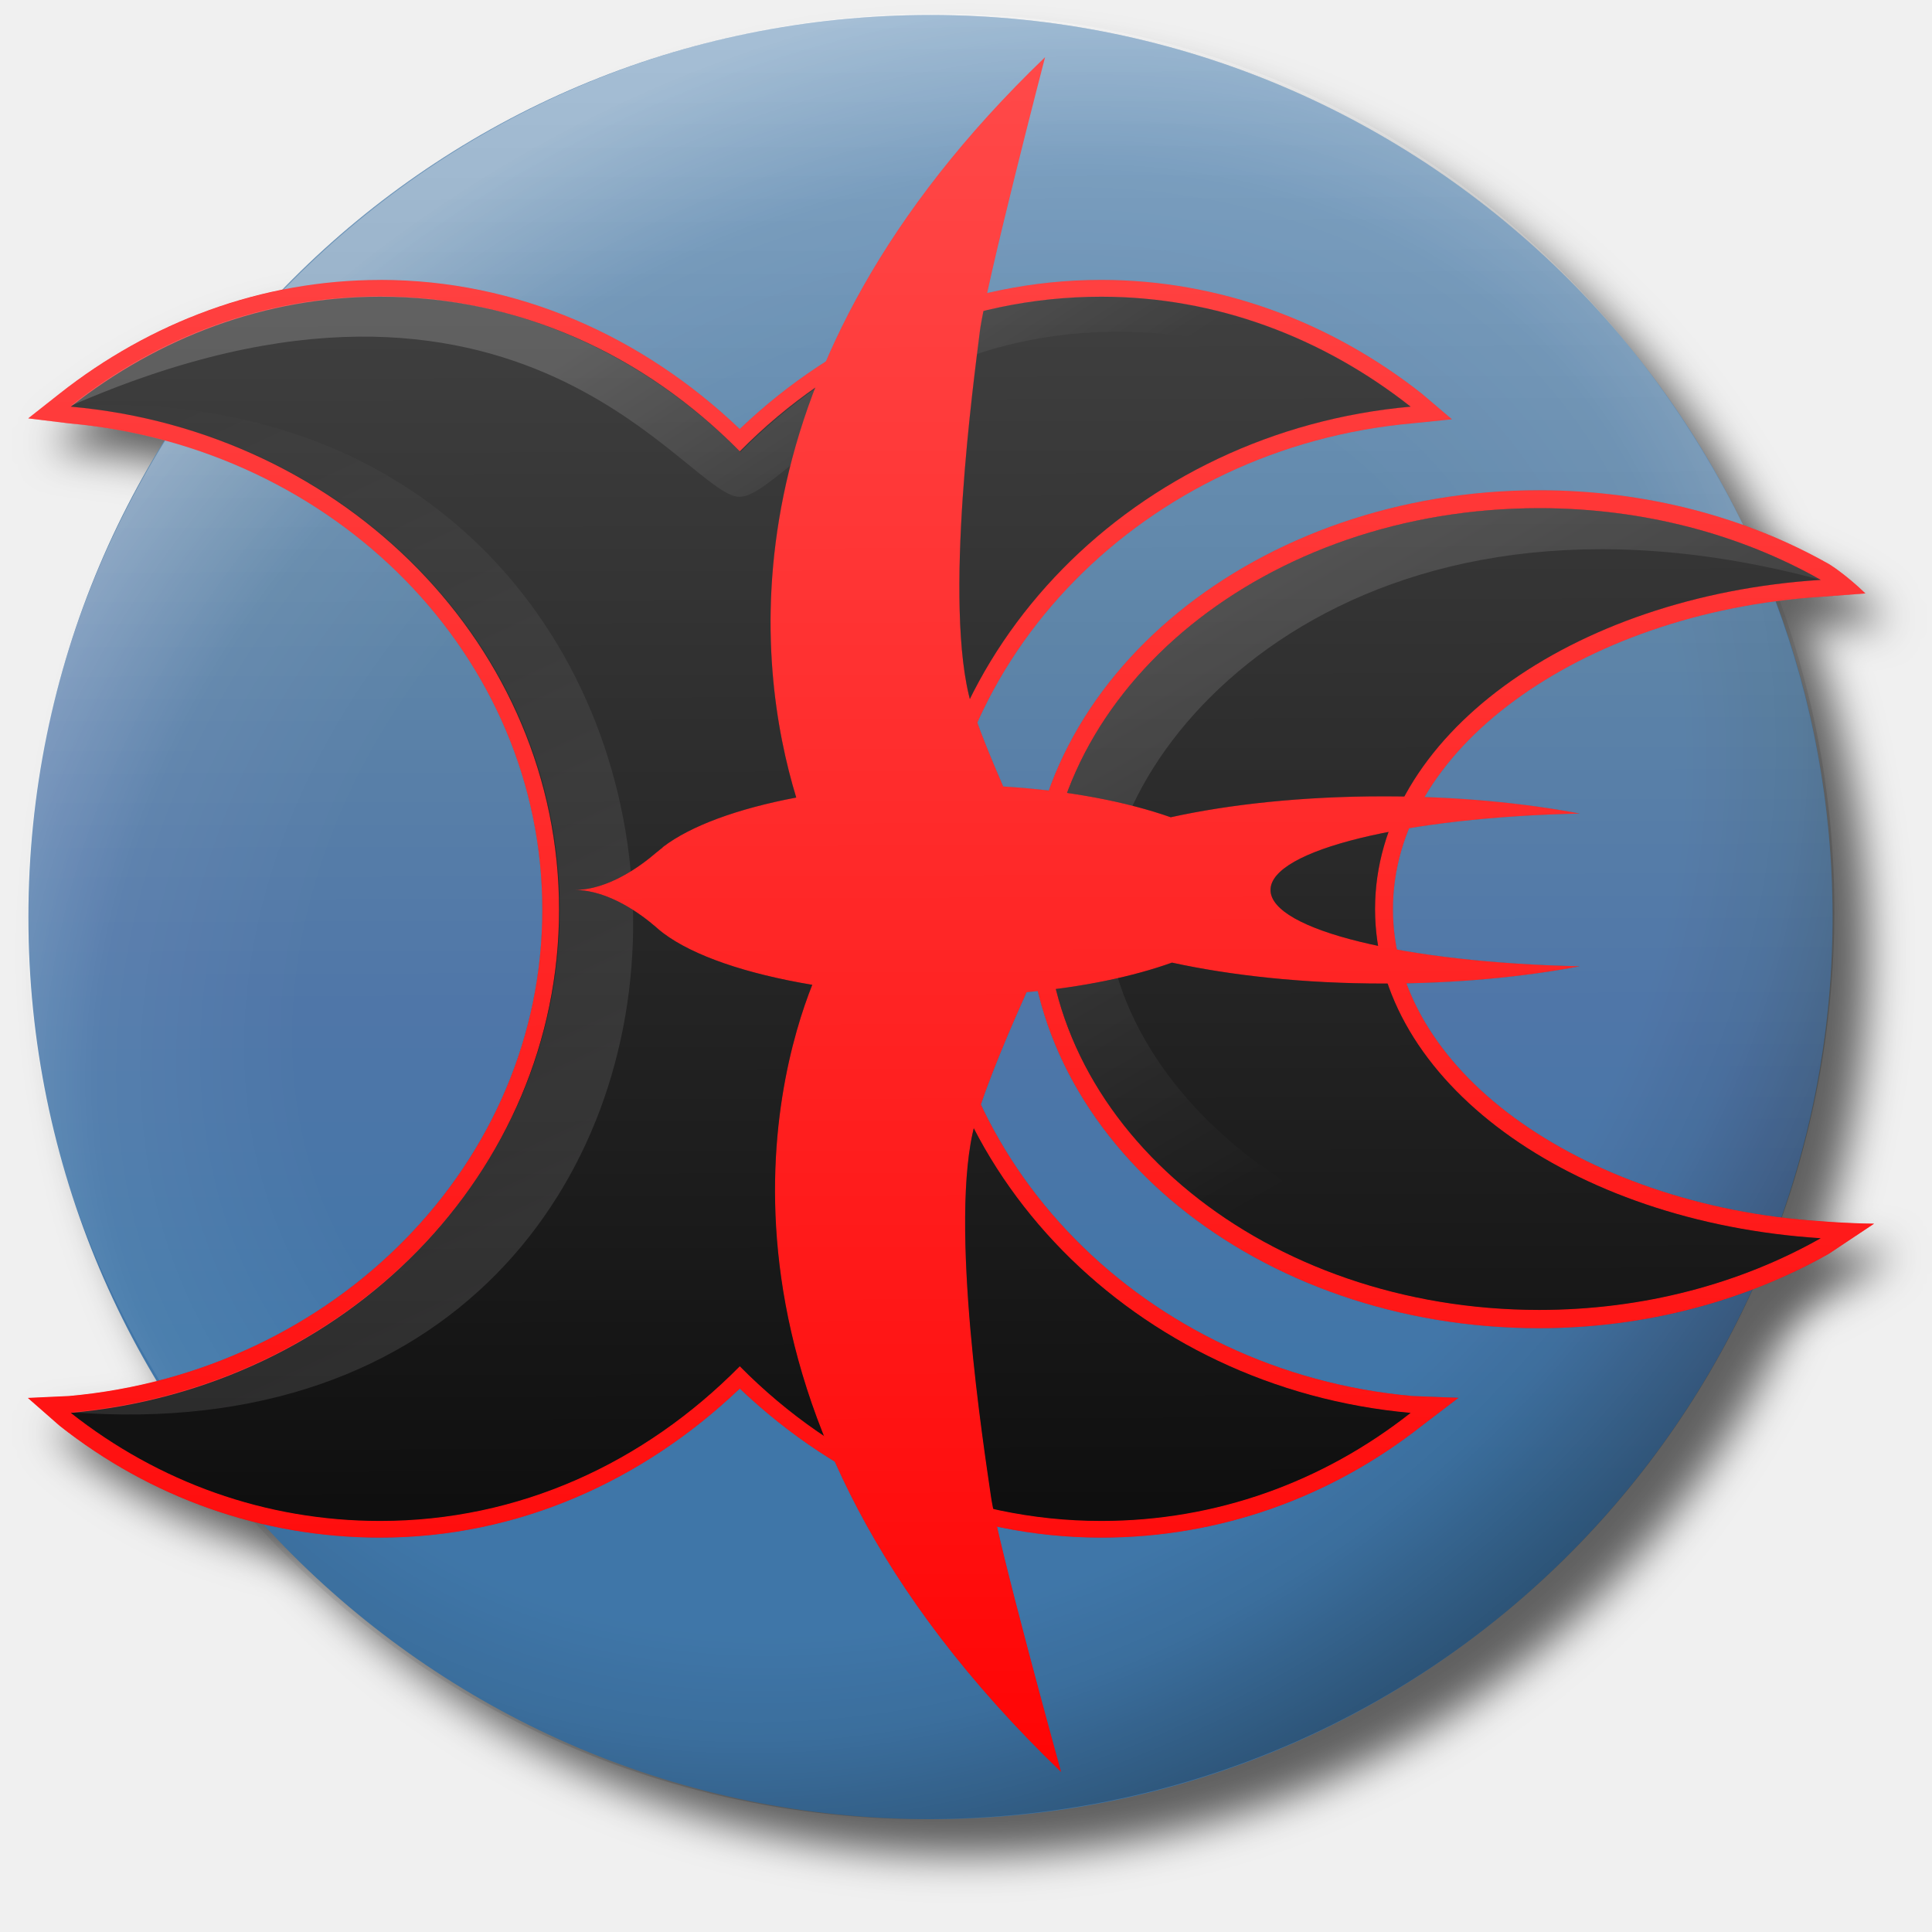
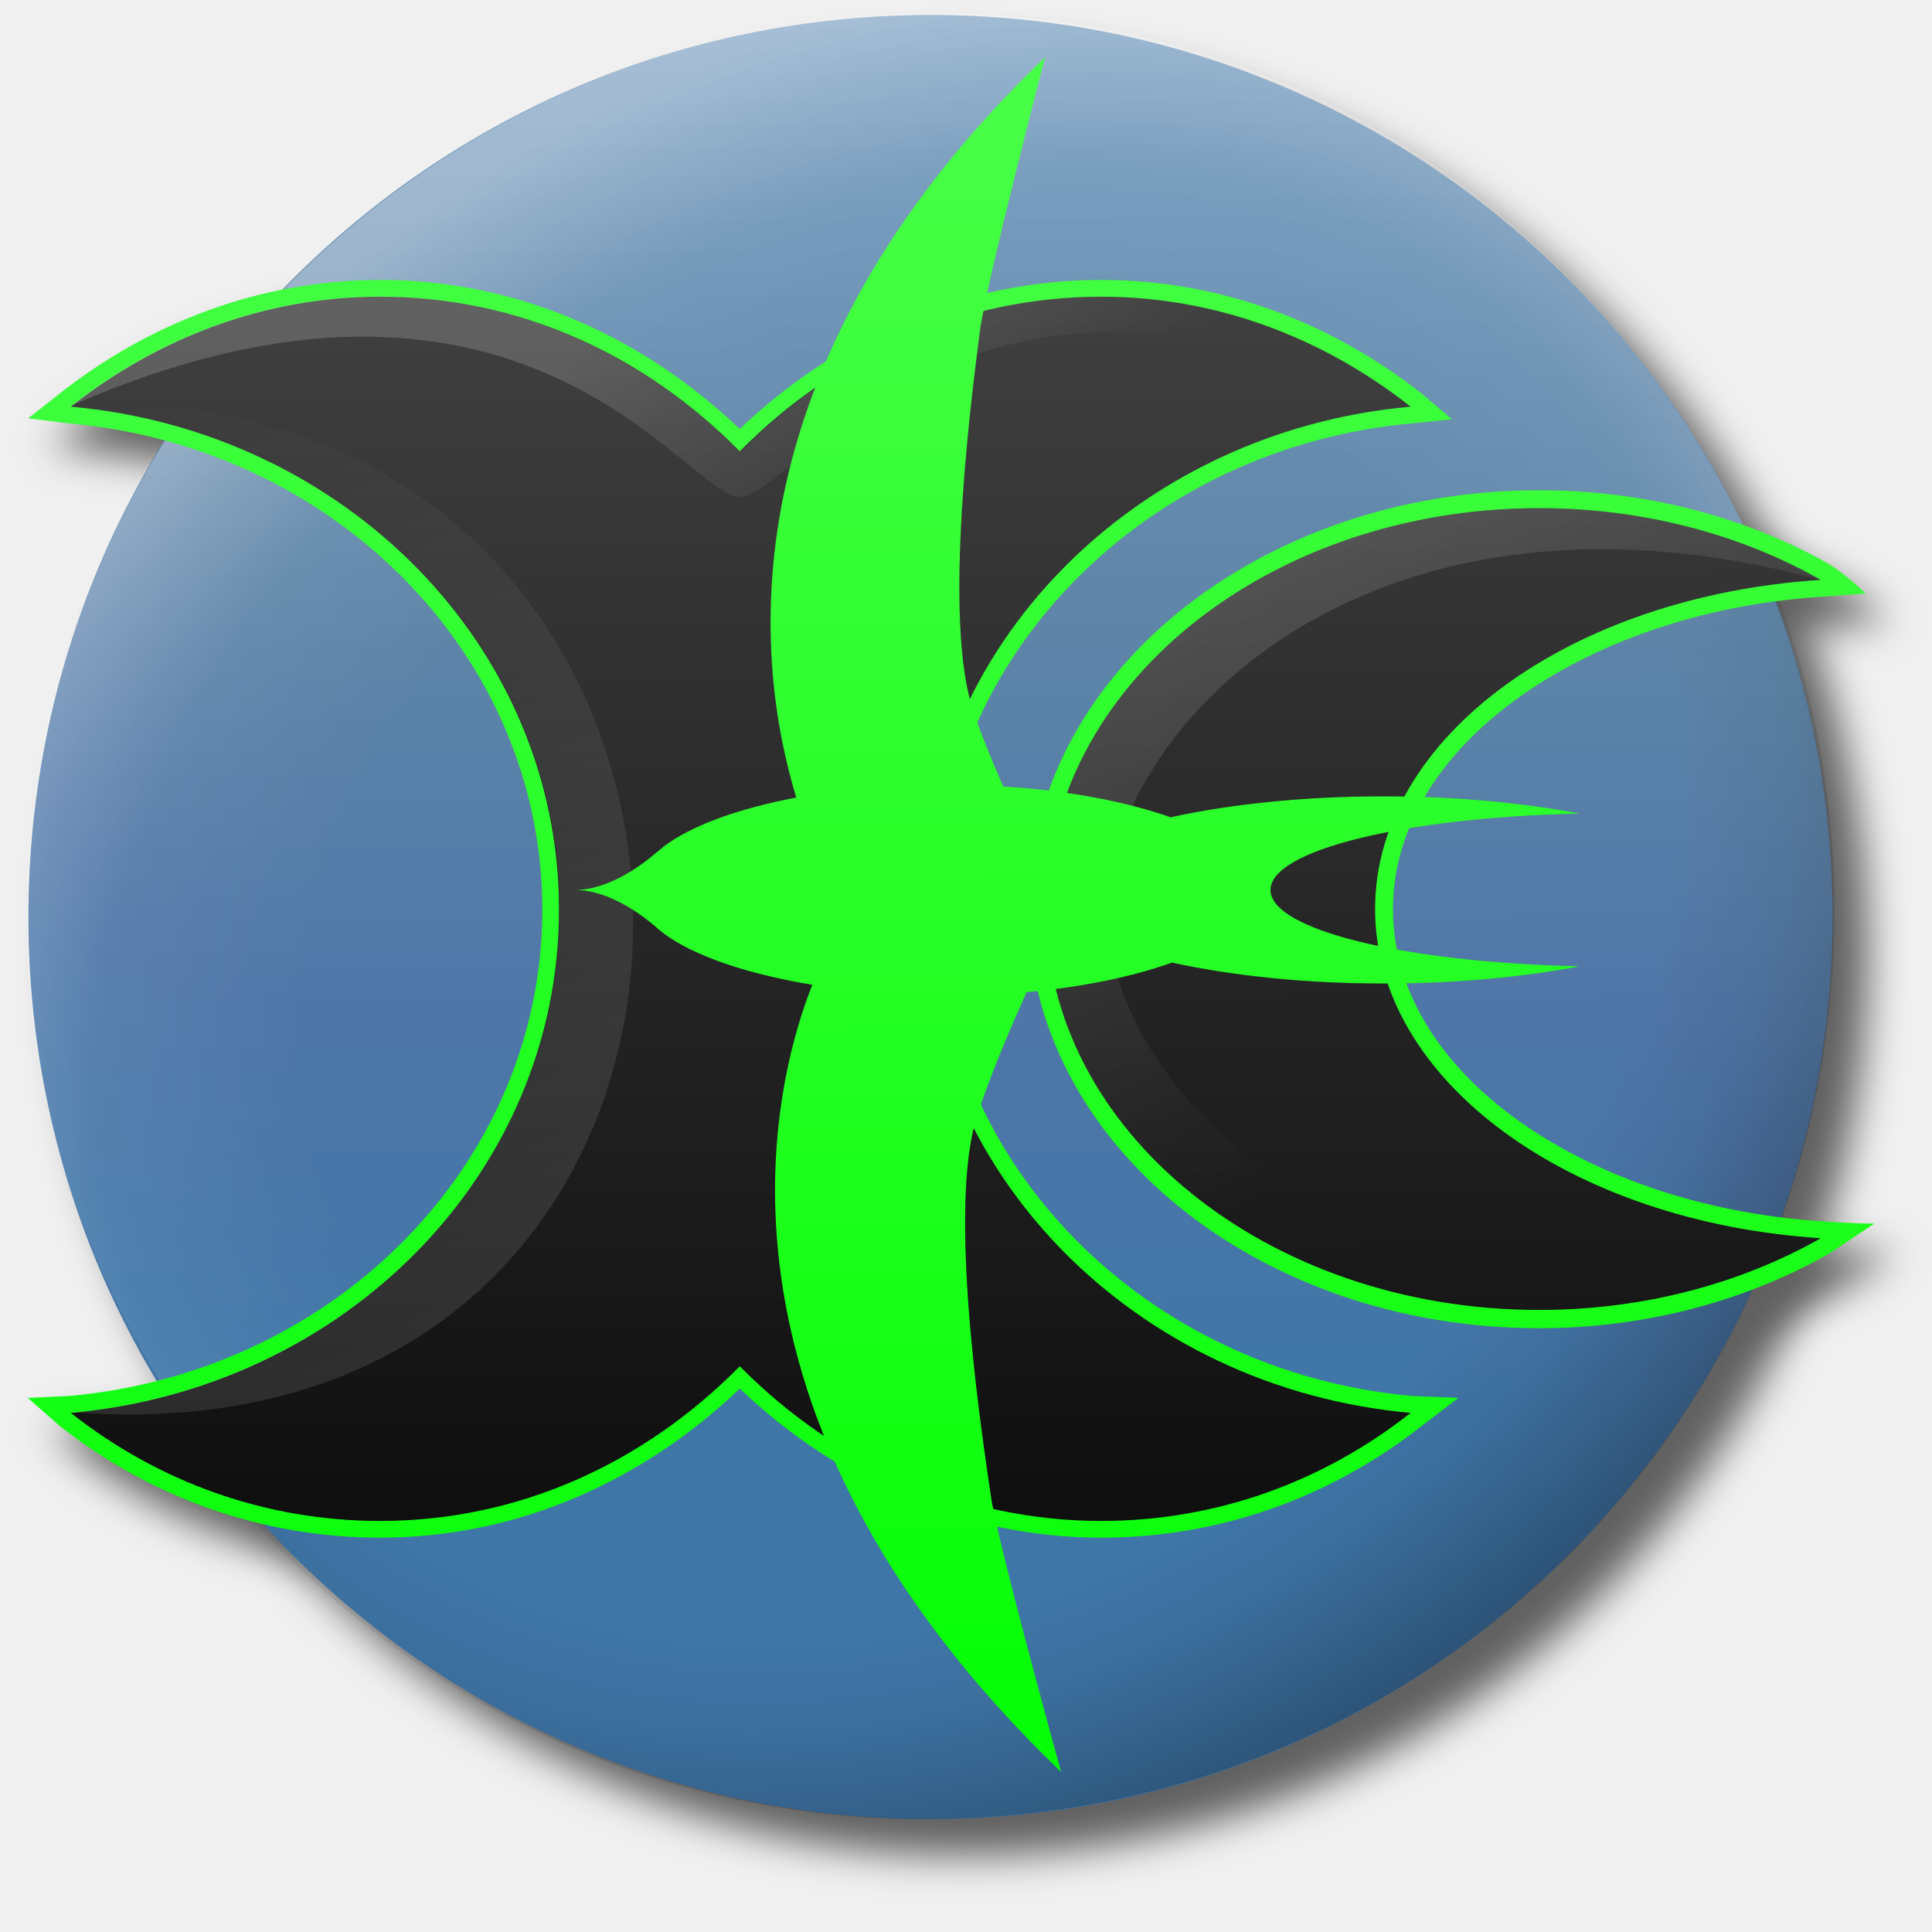
<svg xmlns="http://www.w3.org/2000/svg" xmlns:xlink="http://www.w3.org/1999/xlink" width="267" height="267" id="svg6431" version="1.1" style="display:inline;enable-background:new" viewBox="0 -14.8 272 272">
  <defs id="defs6433">
    <linearGradient id="linearGradient3737">
      <stop style="stop-color:#000000;stop-opacity:1;" offset="0" id="stop3739" />
      <stop style="stop-color:#ffffff;stop-opacity:1;" offset="1" id="stop3741" />
    </linearGradient>
    <linearGradient id="linearGradient5077">
      <stop style="stop-color:#fffeff;stop-opacity:1;" offset="0" id="stop5079" />
      <stop style="stop-color:#fffeff;stop-opacity:0;" offset="1" id="stop5081" />
    </linearGradient>
    <linearGradient id="linearGradient5091">
      <stop style="stop-color:#fffeff;stop-opacity:1;" offset="0" id="stop5093" />
      <stop style="stop-color:#fffeff;stop-opacity:0;" offset="1" id="stop5095" />
    </linearGradient>
    <linearGradient id="linearGradient5097">
      <stop style="stop-color:#fffeff;stop-opacity:1;" offset="0" id="stop5099" />
      <stop style="stop-color:#fffeff;stop-opacity:0;" offset="1" id="stop5101" />
    </linearGradient>
    <linearGradient xlink:href="#linearGradient5097" id="linearGradient6720" gradientUnits="userSpaceOnUse" gradientTransform="matrix(2.763134,0,0,2.821533,-909.8943,337.7867)" x1="354.729" y1="231.96" x2="331.811" y2="182.338" />
    <linearGradient xlink:href="#linearGradient5091" id="linearGradient6722" gradientUnits="userSpaceOnUse" gradientTransform="matrix(2.763134,0,0,2.821533,-909.8943,337.7867)" x1="362.675" y1="176.071" x2="371.379" y2="189.978" />
    <linearGradient xlink:href="#linearGradient5077" id="linearGradient6724" gradientUnits="userSpaceOnUse" gradientTransform="matrix(8.394934,0,0,8.394951,-5.622329,-7776.198)" spreadMethod="pad" x1="20.249" y1="1029.575" x2="25.564" y2="1038.782" />
    <radialGradient id="radialGradient5029-1" gradientUnits="userSpaceOnUse" cx="47.25" cy="82.5" r="3.78" fx="47.25" fy="82.5" gradientTransform="matrix(0.205043,0,0,0.205043,63.39111,1005.405)">
      <stop offset="0.286" style="stop-color:#000000;stop-opacity:0;" id="stop5031-7" />
      <stop id="stop4671-4" style="stop-color:#000000;stop-opacity:0;" offset="0.7" />
      <stop offset="0.8" style="stop-color:#000000;stop-opacity:0.196;" id="stop3766" />
      <stop offset="1.00" style="stop-color: rgb(0, 0, 0);" id="stop5033-0" />
    </radialGradient>
    <radialGradient r="15.977" fy="15.935" fx="15.977" cy="15.935" cx="15.977" gradientTransform="matrix(8.011541,-6.391535,5.190444,6.50602,-83.45232,125.4452)" gradientUnits="userSpaceOnUse" id="radialGradient3106" xlink:href="#radialGradient5029-1" />
    <radialGradient id="radialGradient5021-4" gradientUnits="userSpaceOnUse" cx="47.25" cy="82.5" r="3.78" fx="47.25" fy="82.5" gradientTransform="matrix(0.205043,0,0,0.205043,63.39111,1005.405)">
      <stop offset="0" style="stop-color:#ffffff;stop-opacity:0;" id="stop5025-8" />
      <stop id="stop3768" style="stop-color:#ffffff;stop-opacity:0;" offset="0.6" />
      <stop id="stop3721-8" style="stop-color:#ffffff;stop-opacity:0.196;" offset="0.8" />
      <stop id="stop3719-2" style="stop-color:#ffffff;stop-opacity:1;" offset="1" />
    </radialGradient>
    <radialGradient r="15.977" fy="-13.203" fx="26.492" cy="-13.203" cx="26.492" gradientTransform="matrix(4.322631,6.019453,-7.667295,5.505988,-92.44255,40.33294)" gradientUnits="userSpaceOnUse" id="radialGradient3743" xlink:href="#radialGradient5021-4" />
    <filter id="filter3765" style="color-interpolation-filters:sRGB" x="0" y="0" width="1" height="1">
      <feBlend mode="lighten" in2="BackgroundImage" id="feBlend3767" />
    </filter>
    <filter id="filter3884" style="color-interpolation-filters:sRGB" x="-3.496" y="-1.798" width="4.522" height="2.825">
      <feBlend mode="multiply" in2="BackgroundImage" id="feBlend3886" />
    </filter>
    <linearGradient xlink:href="#linearGradient3737" id="linearGradient3743" x1="131.902" y1="267" x2="131.221" y2="0" gradientUnits="userSpaceOnUse" />
    <filter id="filter3905">
      <feGaussianBlur stdDeviation="1.012" id="feGaussianBlur3907" />
    </filter>
    <filter id="filter3909" x="-0.027" y="-0.027" width="1.053" height="1.053">
      <feGaussianBlur stdDeviation="0.356" id="feGaussianBlur3911" />
    </filter>
    <filter id="filter3913" x="-0.056" y="-0.058" width="1.113" height="1.116">
      <feGaussianBlur stdDeviation="1.012" id="feGaussianBlur3915" />
    </filter>
    <filter id="filter3917" x="-0.034" y="-0.038" width="1.067" height="1.077">
      <feGaussianBlur stdDeviation="2.827" id="feGaussianBlur3919" />
    </filter>
  </defs>
  <g id="layer4" style="display:inline;opacity:0.6;filter:url(#filter3884)" transform="translate(2.999992,-13.68749)">
    <g transform="matrix(2.763134,0,0,2.821533,-904.7377,-450.5755)" id="g28-4-8" style="display:inline;fill:#ffffff;fill-opacity:1;stroke:none;filter:url(#filter3905)">
      <g id="g30-9-2" style="fill:#ffffff;fill-opacity:1;stroke:none" />
      <g id="g34-2-0" style="fill:#ffffff;fill-opacity:1;stroke:none" />
      <g id="g34-8-4-2" style="fill:#ffffff;fill-opacity:1;stroke:none" />
    </g>
    <circle style="display:inline;fill:#000000;fill-opacity:1;fill-rule:nonzero;stroke:none;filter:url(#filter3909);enable-background:new" id="path5438-7" transform="matrix(7.948951,0,0,7.948951,5.957061,6.435168)" cx="15.977" cy="15.935" r="15.977" />
    <g transform="matrix(2.763134,0,0,2.821533,-906.7377,-454.5755)" id="g28-4-1" style="display:inline;fill:#000000;fill-opacity:1;stroke:none;filter:url(#filter3913);enable-background:new">
      <g id="g30-9-26" style="fill:#000000;fill-opacity:1;stroke:none">
        <path style="fill:#000000;fill-opacity:1" d="m 406.625,186.594 c -14.264,0 -26.031,9.25 -26.031,20.906 0,11.655 11.767,20.906 26.031,20.906 5.484,0 10.576,-1.387 14.781,-3.719 0,0 2.297,-1.497 2.297,-1.497 -1.381,-0.012 -2.66,-0.118 -2.66,-0.118 -6.222,-0.391 -11.756,-2.356 -15.669,-5.166 -3.913,-2.81 -6.188,-6.464 -6.188,-10.406 0,-3.942 2.274,-7.589 6.188,-10.406 3.913,-2.818 9.435,-4.795 15.656,-5.185 0,0 2.228,-0.166 2.228,-0.166 -1.082,-1.014 -1.853,-1.461 -1.853,-1.461 -4.209,-2.333 -9.3,-3.688 -14.781,-3.688 z" id="path4602-0" />
      </g>
      <g id="g34-2-4" style="fill:#000000;fill-opacity:1;stroke:none" />
      <g id="g34-8-4-9" style="fill:#000000;fill-opacity:1;stroke:none" />
    </g>
    <path style="display:inline;fill:#000000;fill-opacity:1;filter:url(#filter3917);enable-background:new" d="m 53.675,42.299 c -16.747,0 -32.402,5.974 -45.123,16.002 0,0 -4.422,3.487 -4.422,3.487 0,0 5.734,0.705 5.734,0.705 37.502,3.35 66.635,32.798 66.635,68.471 0,35.679 -29.132,65.119 -66.635,68.472 0,0 -5.796,0.269 -5.796,0.269 0,0 4.484,3.931 4.484,3.931 12.737,10.036 28.402,15.741 45.123,15.741 19.353,0 36.974,-7.956 50.632,-20.987 13.689,13.052 31.532,20.987 50.894,20.987 16.72,0 32.383,-5.701 45.123,-15.741 0,0 5.175,-3.946 5.175,-3.946 0,0 -6.487,-0.252 -6.487,-0.252 -37.504,-3.352 -66.897,-32.8 -66.897,-68.472 0,-35.662 29.394,-65.123 66.897,-68.471 0,0 5.575,-0.571 5.575,-0.571 0,0 -4.263,-3.624 -4.263,-3.624 -12.723,-10.024 -28.376,-16.002 -45.123,-16.002 -19.362,0 -37.205,7.934 -50.894,20.987 C 90.65,50.253 73.028,42.299 53.675,42.299 v 8.39e-4 z" id="path4484-4" />
  </g>
  <g id="layer3" style="display:inline" transform="translate(2.999992,194.3125)">
    <circle style="display:inline;fill:#3f76a8;fill-opacity:1;fill-rule:nonzero;stroke:none" id="path5438" transform="matrix(7.948951,0,0,7.948951,1,-206.6648)" cx="15.977" cy="15.935" r="15.977" />
  </g>
  <g id="layer2" style="display:inline;opacity:0.343" transform="translate(2.999992,-13.68749)">
    <path style="display:inline;fill:url(#radialGradient3106);fill-opacity:1;fill-rule:nonzero;stroke:none" d="M 25.6,204.562 C 48.989,235.165 85.765,255 127.256,255 c 71.656,0 128,-57.308 128,-128 0,-18.439 -3.981,-35.911 -11,-51.75 z" id="path4663" />
    <path style="display:inline;fill:url(#radialGradient3743);fill-opacity:1;fill-rule:nonzero;stroke:none" d="M 27.915,205.591 244.258,76.664 C 223.598,31.588 181.053,0.8 128.8,0.8 58.108,0.8 0.8,58.107 0.8,128.799 c 0,29.201 10.654,55.254 27.115,76.791 z" id="path5438-17" />
  </g>
  <g id="layer10" style="display:inline" transform="translate(2.999992,-13.68749)">
    <g transform="matrix(2.763134,0,0,2.821533,-909.8943,-458.5755)" id="g28-4" style="display:inline;fill:#ffffff;fill-opacity:1;stroke:none">
      <g id="g30-9" style="fill:#ffffff;fill-opacity:1;stroke:none">
-         <path style="fill:#ff0000;fill-opacity:1" d="m 406.625,186.594 c -14.264,0 -26.031,9.25 -26.031,20.906 0,11.655 11.767,20.906 26.031,20.906 5.484,0 10.576,-1.387 14.781,-3.719 0,0 2.297,-1.497 2.297,-1.497 -1.381,-0.012 -2.66,-0.118 -2.66,-0.118 -6.222,-0.391 -11.756,-2.356 -15.669,-5.166 -3.913,-2.81 -6.188,-6.464 -6.188,-10.406 0,-3.942 2.274,-7.589 6.188,-10.406 3.913,-2.818 9.435,-4.795 15.656,-5.185 0,0 2.228,-0.166 2.228,-0.166 -1.082,-1.014 -1.853,-1.461 -1.853,-1.461 -4.209,-2.333 -9.3,-3.688 -14.781,-3.688 z" id="path4602" />
+         <path style="fill:#02ff00;fill-opacity:1" d="m 406.625,186.594 c -14.264,0 -26.031,9.25 -26.031,20.906 0,11.655 11.767,20.906 26.031,20.906 5.484,0 10.576,-1.387 14.781,-3.719 0,0 2.297,-1.497 2.297,-1.497 -1.381,-0.012 -2.66,-0.118 -2.66,-0.118 -6.222,-0.391 -11.756,-2.356 -15.669,-5.166 -3.913,-2.81 -6.188,-6.464 -6.188,-10.406 0,-3.942 2.274,-7.589 6.188,-10.406 3.913,-2.818 9.435,-4.795 15.656,-5.185 0,0 2.228,-0.166 2.228,-0.166 -1.082,-1.014 -1.853,-1.461 -1.853,-1.461 -4.209,-2.333 -9.3,-3.688 -14.781,-3.688 z" id="path4602" />
      </g>
      <g id="g34-2" style="fill:#ffffff;fill-opacity:1;stroke:none" />
      <g id="g34-8-4" style="fill:#ffffff;fill-opacity:1;stroke:none" />
    </g>
-     <path transform="matrix(8.394934,0,0,8.394951,-5.622329,-8572.56)" style="display:inline;fill:#ff0000;fill-opacity:1" d="m 6.688,1025.719 c -1.995,0 -3.86,0.712 -5.375,1.906 0,0 -0.527,0.415 -0.527,0.415 0,0 0.683,0.084 0.683,0.084 4.467,0.399 7.938,3.907 7.938,8.156 0,4.25 -3.47,7.757 -7.938,8.156 0,0 -0.69,0.032 -0.69,0.032 0,0 0.534,0.468 0.534,0.468 1.517,1.196 3.383,1.875 5.375,1.875 2.305,0 4.404,-0.948 6.031,-2.5 1.631,1.555 3.756,2.5 6.062,2.5 1.992,0 3.857,-0.679 5.375,-1.875 0,0 0.616,-0.47 0.616,-0.47 0,0 -0.773,-0.03 -0.773,-0.03 -4.467,-0.399 -7.969,-3.907 -7.969,-8.156 0,-4.248 3.501,-7.757 7.969,-8.156 0,0 0.664,-0.068 0.664,-0.068 0,0 -0.508,-0.432 -0.508,-0.432 -1.516,-1.194 -3.38,-1.906 -5.375,-1.906 -2.306,0 -4.432,0.945 -6.062,2.5 -1.627,-1.552 -3.726,-2.5 -6.031,-2.5 v 10e-5 z" id="path4484" />
+     <path transform="matrix(8.394934,0,0,8.394951,-5.622329,-8572.56)" style="display:inline;fill:#00ff00;fill-opacity:1" d="m 6.688,1025.719 c -1.995,0 -3.86,0.712 -5.375,1.906 0,0 -0.527,0.415 -0.527,0.415 0,0 0.683,0.084 0.683,0.084 4.467,0.399 7.938,3.907 7.938,8.156 0,4.25 -3.47,7.757 -7.938,8.156 0,0 -0.69,0.032 -0.69,0.032 0,0 0.534,0.468 0.534,0.468 1.517,1.196 3.383,1.875 5.375,1.875 2.305,0 4.404,-0.948 6.031,-2.5 1.631,1.555 3.756,2.5 6.062,2.5 1.992,0 3.857,-0.679 5.375,-1.875 0,0 0.616,-0.47 0.616,-0.47 0,0 -0.773,-0.03 -0.773,-0.03 -4.467,-0.399 -7.969,-3.907 -7.969,-8.156 0,-4.248 3.501,-7.757 7.969,-8.156 0,0 0.664,-0.068 0.664,-0.068 0,0 -0.508,-0.432 -0.508,-0.432 -1.516,-1.194 -3.38,-1.906 -5.375,-1.906 -2.306,0 -4.432,0.945 -6.062,2.5 -1.627,-1.552 -3.726,-2.5 -6.031,-2.5 v 10e-5 z" id="path4484" />
  </g>
  <g id="layer1" transform="translate(2.999992,-810.0497)" style="display:inline">
    <g style="fill:#000000" id="g30" transform="matrix(2.763134,0,0,2.821533,-909.8943,337.7867)">
      <path id="path32" d="m 398.274,207.492 c 0,-8.577 9.966,-15.625 22.708,-16.425 -4.068,-2.255 -9.011,-3.578 -14.346,-3.578 -13.878,0 -25.129,8.955 -25.129,20.003 0,11.046 11.251,20.003 25.129,20.003 5.334,0 10.278,-1.323 14.346,-3.578 -12.742,-0.801 -22.708,-7.848 -22.708,-16.425 z" style="fill:#000000" />
    </g>
    <path transform="matrix(8.394934,0,0,8.394951,-5.622329,-7776.198)" style="fill:#000000" id="path7570" d="m 6.688,1026 c -1.926,0 -3.718,0.685 -5.188,1.844 4.603,0.411 8.188,4.032 8.188,8.437 0,4.406 -3.584,8.026 -8.188,8.438 1.469,1.158 3.261,1.812 5.188,1.812 2.324,0 4.425,-0.968 6.031,-2.594 1.606,1.626 3.738,2.594 6.062,2.594 1.926,0 3.718,-0.654 5.188,-1.812 -4.603,-0.411 -8.219,-4.031 -8.219,-8.438 0,-4.406 3.615,-8.027 8.219,-8.437 -1.47,-1.158 -3.261,-1.844 -5.188,-1.844 -2.324,0 -4.457,0.968 -6.062,2.594 C 11.113,1026.968 9.012,1026 6.688,1026 Z" />
  </g>
  <g style="display:inline;opacity:0.323" transform="translate(2.999992,-810.0497)" id="g3651">
    <path id="path3659" d="m 6.944,852.396 c 19.323,1.727 36.538,10.189 48.923,22.843 12.385,12.655 19.939,29.5 19.939,47.995 0,18.495 -7.554,35.341 -19.939,47.994 C 43.482,983.881 26.266,992.344 6.944,994.071 60.574,998.228 86.554,961.466 86.136,924.336 85.719,887.205 58.904,849.707 6.944,852.396 Z" style="opacity:0.5;fill:url(#linearGradient6720);fill-opacity:1" />
    <path id="path3661" d="m 195.533,852.396 c -12.337,-9.721 -27.336,-15.426 -43.508,-15.426 -19.51,0 -37.308,8.293 -50.789,21.941 -13.481,-13.649 -31.276,-21.941 -50.786,-21.941 -16.173,0 -31.171,5.703 -43.506,15.426 63.661,-27.857 86.738,12.807 94.17,12.807 7.91,0 31.887,-42.276 94.419,-12.807 z" style="opacity:0.6;fill:url(#linearGradient6722);fill-opacity:1" />
    <path id="path3663" d="m 152.863,923.233 c 0,-24.201 35.268,-63.815 100.472,-46.344 -11.24,-6.363 -24.899,-10.095 -39.64,-10.095 -38.347,0 -69.435,25.267 -69.435,56.44 0,31.166 31.088,56.439 69.435,56.439 14.739,0 28.4,-3.733 39.64,-10.096 -61.788,16.557 -100.472,-18.979 -100.472,-46.343 z" style="opacity:0.6;fill:url(#linearGradient6724);fill-opacity:1;stroke:none" />
  </g>
  <g id="layer7" style="display:inline" transform="translate(2.999992,-13.68749)">
    <g transform="matrix(2.763134,0,0,2.756176,-909.8943,-443.5479)" id="g46" style="display:inline;fill:#ffffff;fill-opacity:1;stroke:none">
-       <path style="fill:#ff0000;fill-opacity:1;stroke:none" d="m 26.781,1.25 c -8.25,7.927 -7.333,15.43 -6.312,18.781 -1.491,0.282 -2.677,0.718 -3.375,1.25 -0.011,0.008 -0.021,0.023 -0.031,0.031 -0.02,0.019 -0.058,0.041 -0.156,0.125 -0.36,0.309 -1.192,0.938 -2.062,0.938 0.871,0 1.703,0.628 2.062,0.938 0.059,0.054 0.119,0.104 0.188,0.156 0.764,0.576 2.111,1.034 3.781,1.312 -0.956,2.406 -3.246,10.775 6.312,19.969 0,0 -1.62,-5.853 -1.781,-7 C 25.245,36.603 24.319,30.792 25,28.312 c 0.277,-1.011 1.022,-2.699 1.312,-3.344 1.435,-0.129 2.695,-0.395 3.688,-0.75 1.486,0.324 3.325,0.531 5.375,0.531 1.845,0 3.562,-0.17 4.969,-0.438 C 35.937,24.218 32.5,23.392 32.5,22.375 c 0,-1.017 3.437,-1.842 7.844,-1.938 C 38.937,20.17 37.22,20 35.375,20 c -2.064,0 -3.915,0.203 -5.406,0.531 -1.122,-0.394 -2.583,-0.679 -4.25,-0.781 -0.322,-0.746 -0.654,-1.551 -0.812,-2.094 C 24.18,15.164 24.986,9.363 25.125,8.219 25.266,7.075 26.781,1.25 26.781,1.25 Z" id="swift" transform="matrix(2.008585,0,0,2.013655,327.6683,160.9288)" />
+       <path style="fill:#00ff00;fill-opacity:1;stroke:none" d="m 26.781,1.25 c -8.25,7.927 -7.333,15.43 -6.312,18.781 -1.491,0.282 -2.677,0.718 -3.375,1.25 -0.011,0.008 -0.021,0.023 -0.031,0.031 -0.02,0.019 -0.058,0.041 -0.156,0.125 -0.36,0.309 -1.192,0.938 -2.062,0.938 0.871,0 1.703,0.628 2.062,0.938 0.059,0.054 0.119,0.104 0.188,0.156 0.764,0.576 2.111,1.034 3.781,1.312 -0.956,2.406 -3.246,10.775 6.312,19.969 0,0 -1.62,-5.853 -1.781,-7 C 25.245,36.603 24.319,30.792 25,28.312 c 0.277,-1.011 1.022,-2.699 1.312,-3.344 1.435,-0.129 2.695,-0.395 3.688,-0.75 1.486,0.324 3.325,0.531 5.375,0.531 1.845,0 3.562,-0.17 4.969,-0.438 C 35.937,24.218 32.5,23.392 32.5,22.375 c 0,-1.017 3.437,-1.842 7.844,-1.938 C 38.937,20.17 37.22,20 35.375,20 c -2.064,0 -3.915,0.203 -5.406,0.531 -1.122,-0.394 -2.583,-0.679 -4.25,-0.781 -0.322,-0.746 -0.654,-1.551 -0.812,-2.094 C 24.18,15.164 24.986,9.363 25.125,8.219 25.266,7.075 26.781,1.25 26.781,1.25 Z" id="swift" transform="matrix(2.008585,0,0,2.013655,327.6683,160.9288)" />
    </g>
  </g>
  <g id="layer5" style="display:inline;opacity:0.3;filter:url(#filter3765)" transform="translate(0,-16.68749)">
    <path style="display:inline;fill:url(#linearGradient3743);fill-opacity:1;fill-rule:nonzero;stroke:none" d="M 131,4 C 95.183,4 62.838,18.837 39.75,42.688 28.237,44.988 17.565,50.092 8.406,57.312 l -4.438,3.469 5.75,0.719 c 4.623,0.413 9.108,1.237 13.438,2.406 C 11.013,83.378 4,106.362 4,131 c 0,23.89 6.592,46.226 18.062,65.312 -3.991,1.015 -8.109,1.746 -12.344,2.125 l -5.812,0.281 4.5,3.906 c 8.447,6.655 18.18,11.399 28.656,13.844 C 60.292,241.991 93.77,258 131,258 c 51.425,0 95.715,-30.577 115.688,-74.531 3.793,-1.439 7.406,-3.166 10.812,-5.094 l 6.344,-4.219 c -3.817,-0.034 -7.344,-0.312 -7.344,-0.312 -1.947,-0.125 -3.856,-0.327 -5.75,-0.562 C 255.423,160.049 258,145.832 258,131 c 0,-15.64 -2.86,-30.601 -8.031,-44.438 2.135,-0.284 4.297,-0.515 6.5,-0.656 L 262.625,85.438 c -2.989,-2.862 -5.125,-4.125 -5.125,-4.125 -3.791,-2.146 -7.832,-4.009 -12.094,-5.531 C 224.865,33.297 181.353,4 131,4 Z" id="path5438-1" />
    <g transform="matrix(2.763134,0,0,2.821533,-906.8943,-455.5755)" id="g28-4-7" style="display:inline;fill:#ffffff;fill-opacity:1;stroke:none">
      <g id="g30-9-4" style="fill:#ffffff;fill-opacity:1;stroke:none" />
      <g id="g34-2-9" style="fill:#ffffff;fill-opacity:1;stroke:none" />
      <g id="g34-8-4-4" style="fill:#ffffff;fill-opacity:1;stroke:none" />
    </g>
  </g>
</svg>
